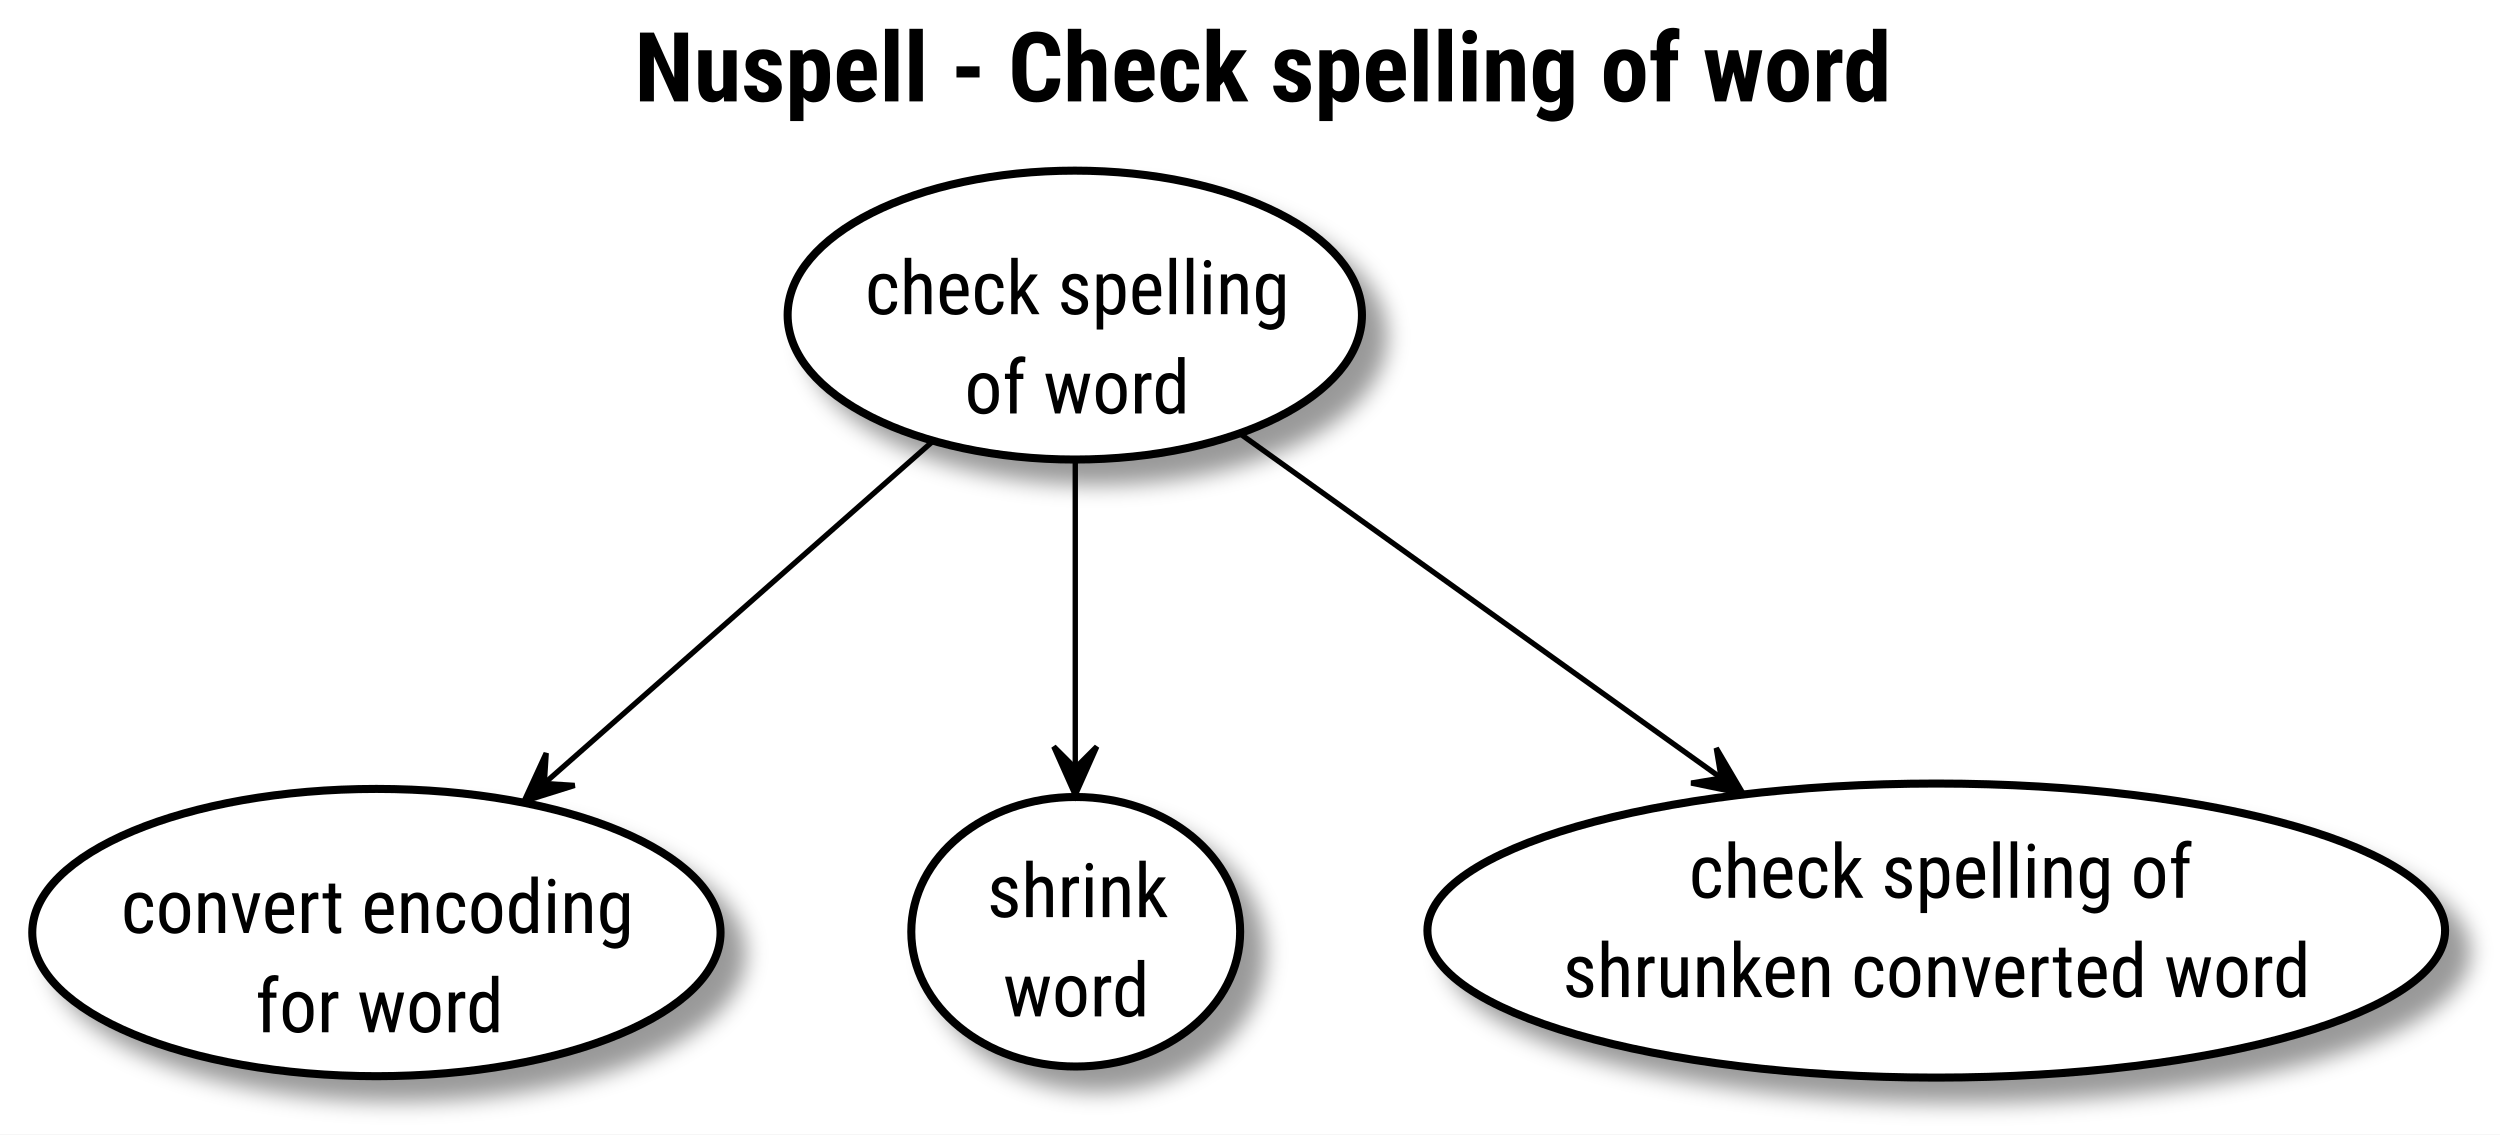
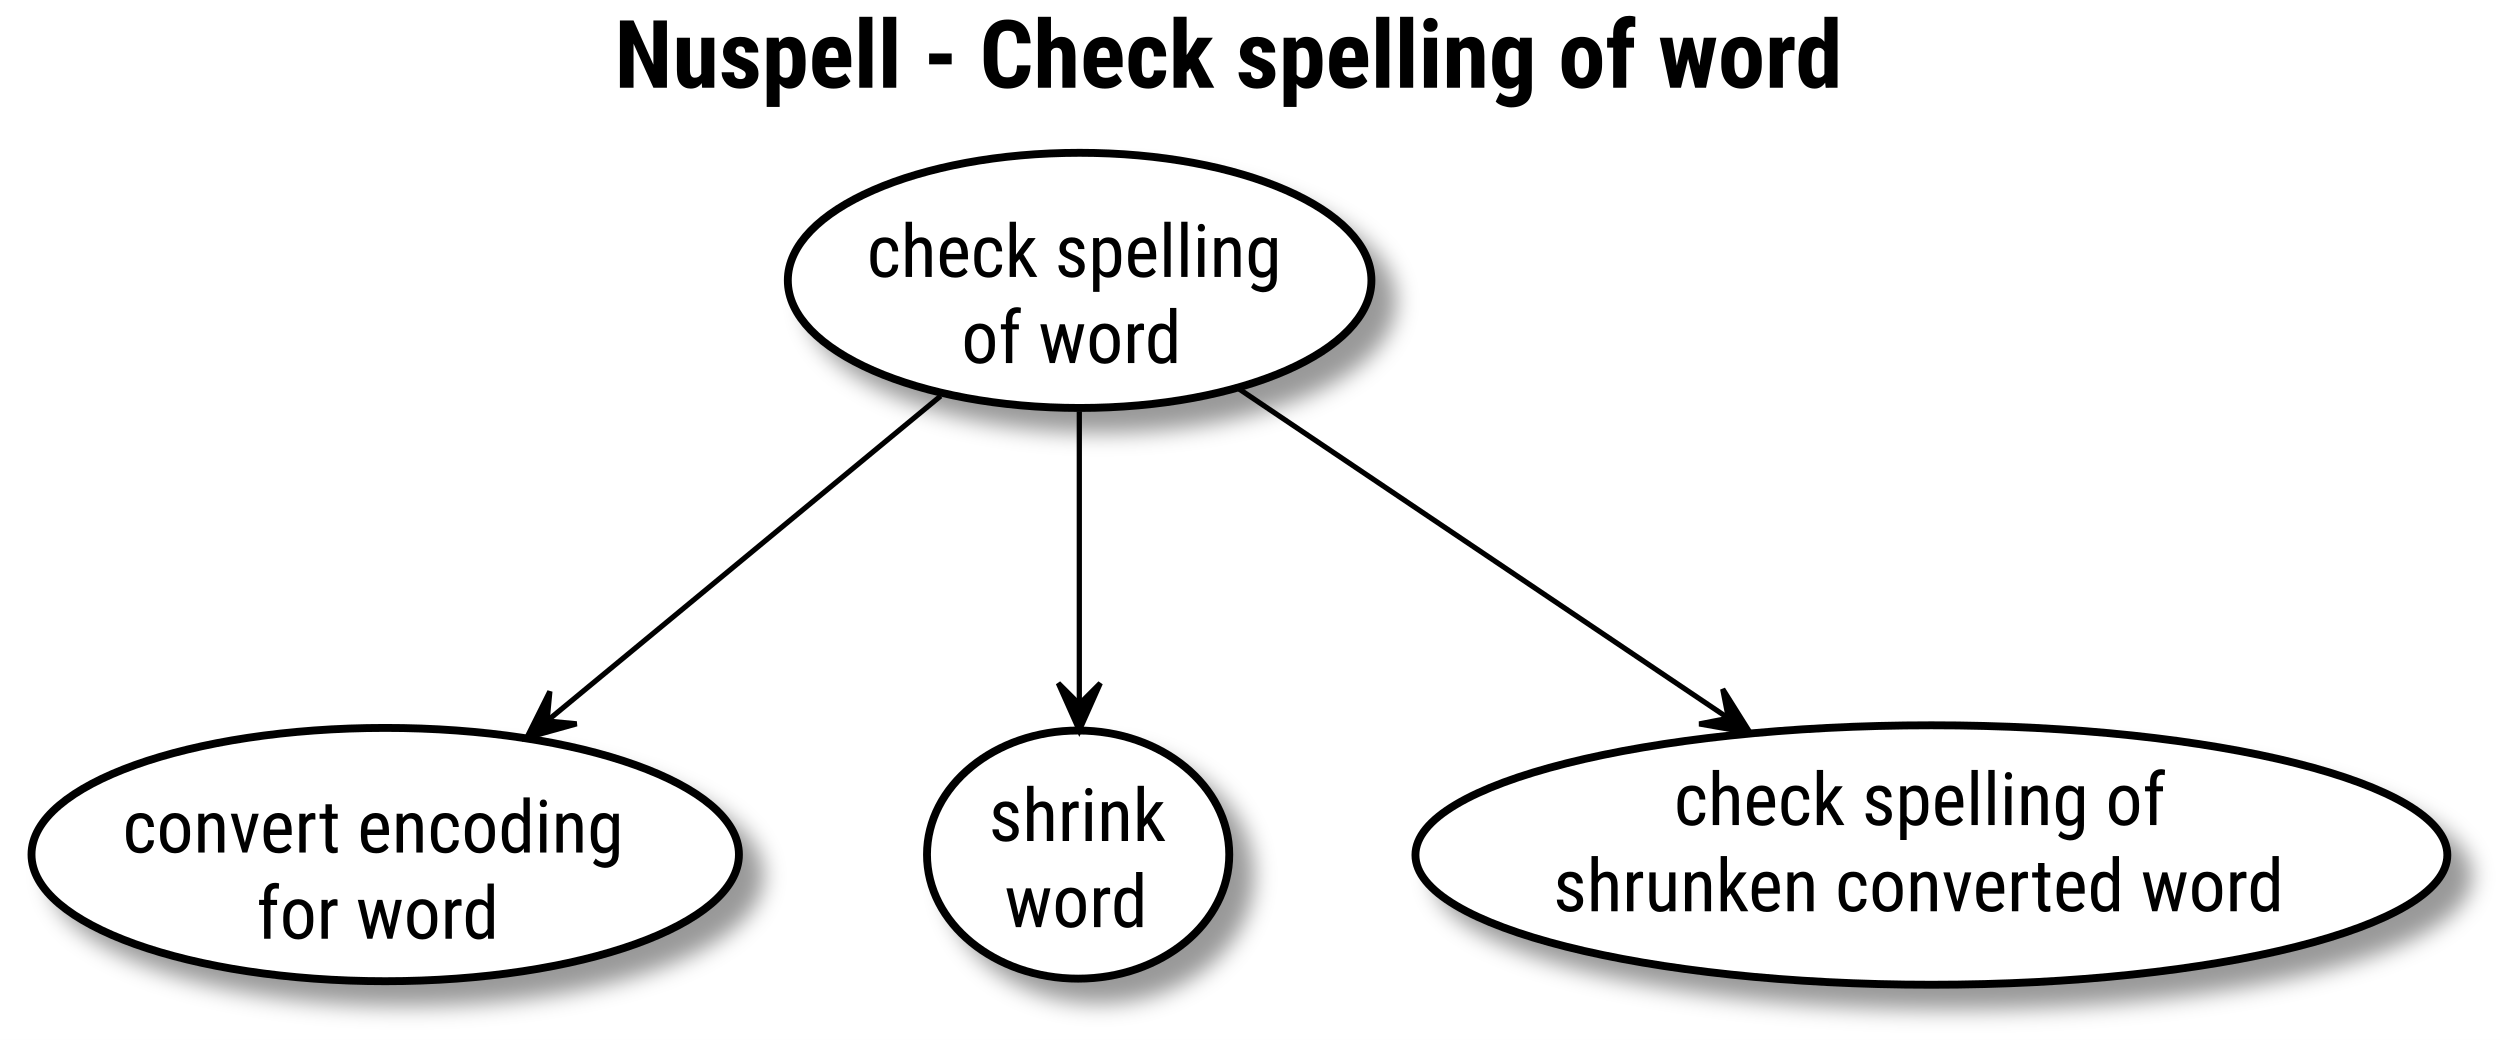
- <svg xmlns="http://www.w3.org/2000/svg" contentScriptType="application/ecmascript" contentStyleType="text/css" height="211px" preserveAspectRatio="none" style="width:465px;height:211px;" version="1.1" viewBox="0 0 465 211" width="465px" zoomAndPan="magnify">
+ <svg xmlns="http://www.w3.org/2000/svg" contentScriptType="application/ecmascript" contentStyleType="text/css" height="198px" preserveAspectRatio="none" style="width:476px;height:198px;" version="1.1" viewBox="0 0 476 198" width="476px" zoomAndPan="magnify">
  <defs>
-     <linearGradient id="g93bv079v9peg0" x1="0%" x2="100%" y1="50%" y2="50%">
+     <linearGradient id="g1qr400ajbna4z0" x1="0%" x2="100%" y1="50%" y2="50%">
      <stop offset="0%" stop-color="#FFFFFF" />
      <stop offset="100%" stop-color="#FFFFFF" />
    </linearGradient>
-     <filter height="300%" id="f93bv079v9peg" width="300%" x="-1" y="-1">
+     <filter height="300%" id="f1qr400ajbna4z" width="300%" x="-1" y="-1">
      <feGaussianBlur result="blurOut" stdDeviation="2.0" />
      <feColorMatrix in="blurOut" result="blurOut2" type="matrix" values="0 0 0 0 0 0 0 0 0 0 0 0 0 0 0 0 0 0 .4 0" />
      <feOffset dx="4.0" dy="4.0" in="blurOut2" result="blurOut3" />
      <feBlend in="SourceGraphic" in2="blurOut3" mode="normal" />
    </filter>
  </defs>
  <g>
-     <rect fill="url(#g93bv079v9peg0)" height="211" style="stroke: none; stroke-width: 1.0;" width="465" x="0" y="0" />
-     <text fill="#000000" font-family="Roboto Condensed" font-size="18" font-weight="bold" lengthAdjust="spacingAndGlyphs" textLength="237" x="118" y="18.861">Nuspell - Check spelling of word</text>
-     <ellipse cx="199.912" cy="58.606" fill="#FFFFFF" filter="url(#f93bv079v9peg)" rx="53.412" ry="26.867" style="stroke: #000000; stroke-width: 1.5;" />
-     <text fill="#000000" font-family="Roboto Condensed" font-size="14" lengthAdjust="spacingAndGlyphs" textLength="78" x="160.912" y="58.447">check spelling</text>
-     <text fill="#000000" font-family="Roboto Condensed" font-size="14" lengthAdjust="spacingAndGlyphs" textLength="41" x="179.412" y="76.911">of word</text>
-     <ellipse cx="70.011" cy="173.455" fill="#FFFFFF" filter="url(#f93bv079v9peg)" rx="64.011" ry="26.716" style="stroke: #000000; stroke-width: 1.5;" />
-     <text fill="#000000" font-family="Roboto Condensed" font-size="14" lengthAdjust="spacingAndGlyphs" textLength="95" x="22.511" y="173.535">convert encoding</text>
-     <text fill="#000000" font-family="Roboto Condensed" font-size="14" lengthAdjust="spacingAndGlyphs" textLength="45" x="47.511" y="191.999">for word</text>
-     <ellipse cx="200.084" cy="173.306" fill="#FFFFFF" filter="url(#f93bv079v9peg)" rx="30.584" ry="25.067" style="stroke: #000000; stroke-width: 1.5;" />
-     <text fill="#000000" font-family="Roboto Condensed" font-size="14" lengthAdjust="spacingAndGlyphs" textLength="33" x="183.584" y="170.586">shrink</text>
-     <text fill="#000000" font-family="Roboto Condensed" font-size="14" lengthAdjust="spacingAndGlyphs" textLength="27" x="186.584" y="189.05">word</text>
-     <ellipse cx="360.144" cy="173.086" fill="#FFFFFF" filter="url(#f93bv079v9peg)" rx="94.644" ry="27.347" style="stroke: #000000; stroke-width: 1.5;" />
-     <text fill="#000000" font-family="Roboto Condensed" font-size="14" lengthAdjust="spacingAndGlyphs" textLength="92" x="314.144" y="166.992">check spelling of</text>
-     <text fill="#000000" font-family="Roboto Condensed" font-size="14" lengthAdjust="spacingAndGlyphs" textLength="139" x="290.644" y="185.456">shrunken converted word</text>
-     <path d="M173.379,82.186 C152.539,100.541 123.5,126.118 101.503,145.492 " fill="none" id="spell-convert" style="stroke: #000000; stroke-width: 1.0;" />
-     <polygon fill="#000000" points="97.481,149.034,106.879,146.088,101.234,145.73,101.592,140.084,97.481,149.034" style="stroke: #000000; stroke-width: 1.0;" />
-     <path d="M200,85.874 C200,102.895 200,124.88 200,142.537 " fill="none" id="spell-shrink" style="stroke: #000000; stroke-width: 1.0;" />
-     <polygon fill="#000000" points="200,147.868,204,138.868,200,142.868,196,138.868,200,147.868" style="stroke: #000000; stroke-width: 1.0;" />
-     <path d="M230.85,80.816 C256.192,98.951 292.277,124.775 319.865,144.518 " fill="none" id="spell-spell_priv" style="stroke: #000000; stroke-width: 1.0;" />
-     <polygon fill="#000000" points="324.217,147.632,319.226,139.142,320.151,144.722,314.571,145.648,324.217,147.632" style="stroke: #000000; stroke-width: 1.0;" />
+     <rect fill="url(#g1qr400ajbna4z0)" height="198" style="stroke: none; stroke-width: 1.0;" width="476" x="0" y="0" />
+     <text fill="#000000" font-family="Roboto Condensed" font-size="18" font-weight="bold" lengthAdjust="spacingAndGlyphs" textLength="250" x="117" y="16.699">Nuspell - Check spelling of word</text>
+     <ellipse cx="205.56" cy="53.385" fill="#FFFFFF" filter="url(#f1qr400ajbna4z)" rx="55.559" ry="24.291" style="stroke: #000000; stroke-width: 1.5;" />
+     <text fill="#000000" font-family="Roboto Condensed" font-size="14" lengthAdjust="spacingAndGlyphs" textLength="81" x="165.06" y="52.721">check spelling</text>
+     <text fill="#000000" font-family="Roboto Condensed" font-size="14" lengthAdjust="spacingAndGlyphs" textLength="45" x="183.06" y="69.127">of word</text>
+     <ellipse cx="73.346" cy="162.707" fill="#FFFFFF" filter="url(#f1qr400ajbna4z)" rx="67.346" ry="24.113" style="stroke: #000000; stroke-width: 1.5;" />
+     <text fill="#000000" font-family="Roboto Condensed" font-size="14" lengthAdjust="spacingAndGlyphs" textLength="100" x="23.346" y="162.324">convert encoding</text>
+     <text fill="#000000" font-family="Roboto Condensed" font-size="14" lengthAdjust="spacingAndGlyphs" textLength="49" x="48.846" y="178.73">for word</text>
+     <ellipse cx="205.275" cy="162.714" fill="#FFFFFF" filter="url(#f1qr400ajbna4z)" rx="28.775" ry="23.62" style="stroke: #000000; stroke-width: 1.5;" />
+     <text fill="#000000" font-family="Roboto Condensed" font-size="14" lengthAdjust="spacingAndGlyphs" textLength="34" x="188.275" y="160.121">shrink</text>
+     <text fill="#000000" font-family="Roboto Condensed" font-size="14" lengthAdjust="spacingAndGlyphs" textLength="28" x="191.275" y="176.527">word</text>
+     <ellipse cx="367.736" cy="162.795" fill="#FFFFFF" filter="url(#f1qr400ajbna4z)" rx="98.236" ry="24.701" style="stroke: #000000; stroke-width: 1.5;" />
+     <text fill="#000000" font-family="Roboto Condensed" font-size="14" lengthAdjust="spacingAndGlyphs" textLength="98" x="318.736" y="157.093">check spelling of</text>
+     <text fill="#000000" font-family="Roboto Condensed" font-size="14" lengthAdjust="spacingAndGlyphs" textLength="144" x="295.736" y="173.499">shrunken converted word</text>
+     <path d="M179.105,75.39 C157.484,93.243 126.865,118.528 104.159,137.276 " fill="none" id="spell-convert" style="stroke: #000000; stroke-width: 1.0;" />
+     <polygon fill="#000000" points="100.302,140.462,109.788,137.816,104.157,137.279,104.694,131.647,100.302,140.462" style="stroke: #000000; stroke-width: 1.0;" />
+     <path d="M205.5,78.328 C205.5,94.835 205.5,116.599 205.5,133.873 " fill="none" id="spell-shrink" style="stroke: #000000; stroke-width: 1.0;" />
+     <polygon fill="#000000" points="205.5,139.079,209.5,130.079,205.5,134.079,201.5,130.079,205.5,139.079" style="stroke: #000000; stroke-width: 1.0;" />
+     <path d="M235.971,74.096 C262.245,91.774 300.329,117.399 328.763,136.53 " fill="none" id="spell-spell_priv" style="stroke: #000000; stroke-width: 1.0;" />
+     <polygon fill="#000000" points="333.24,139.542,328.006,131.199,329.091,136.751,323.54,137.837,333.24,139.542" style="stroke: #000000; stroke-width: 1.0;" />
  </g>
</svg>
